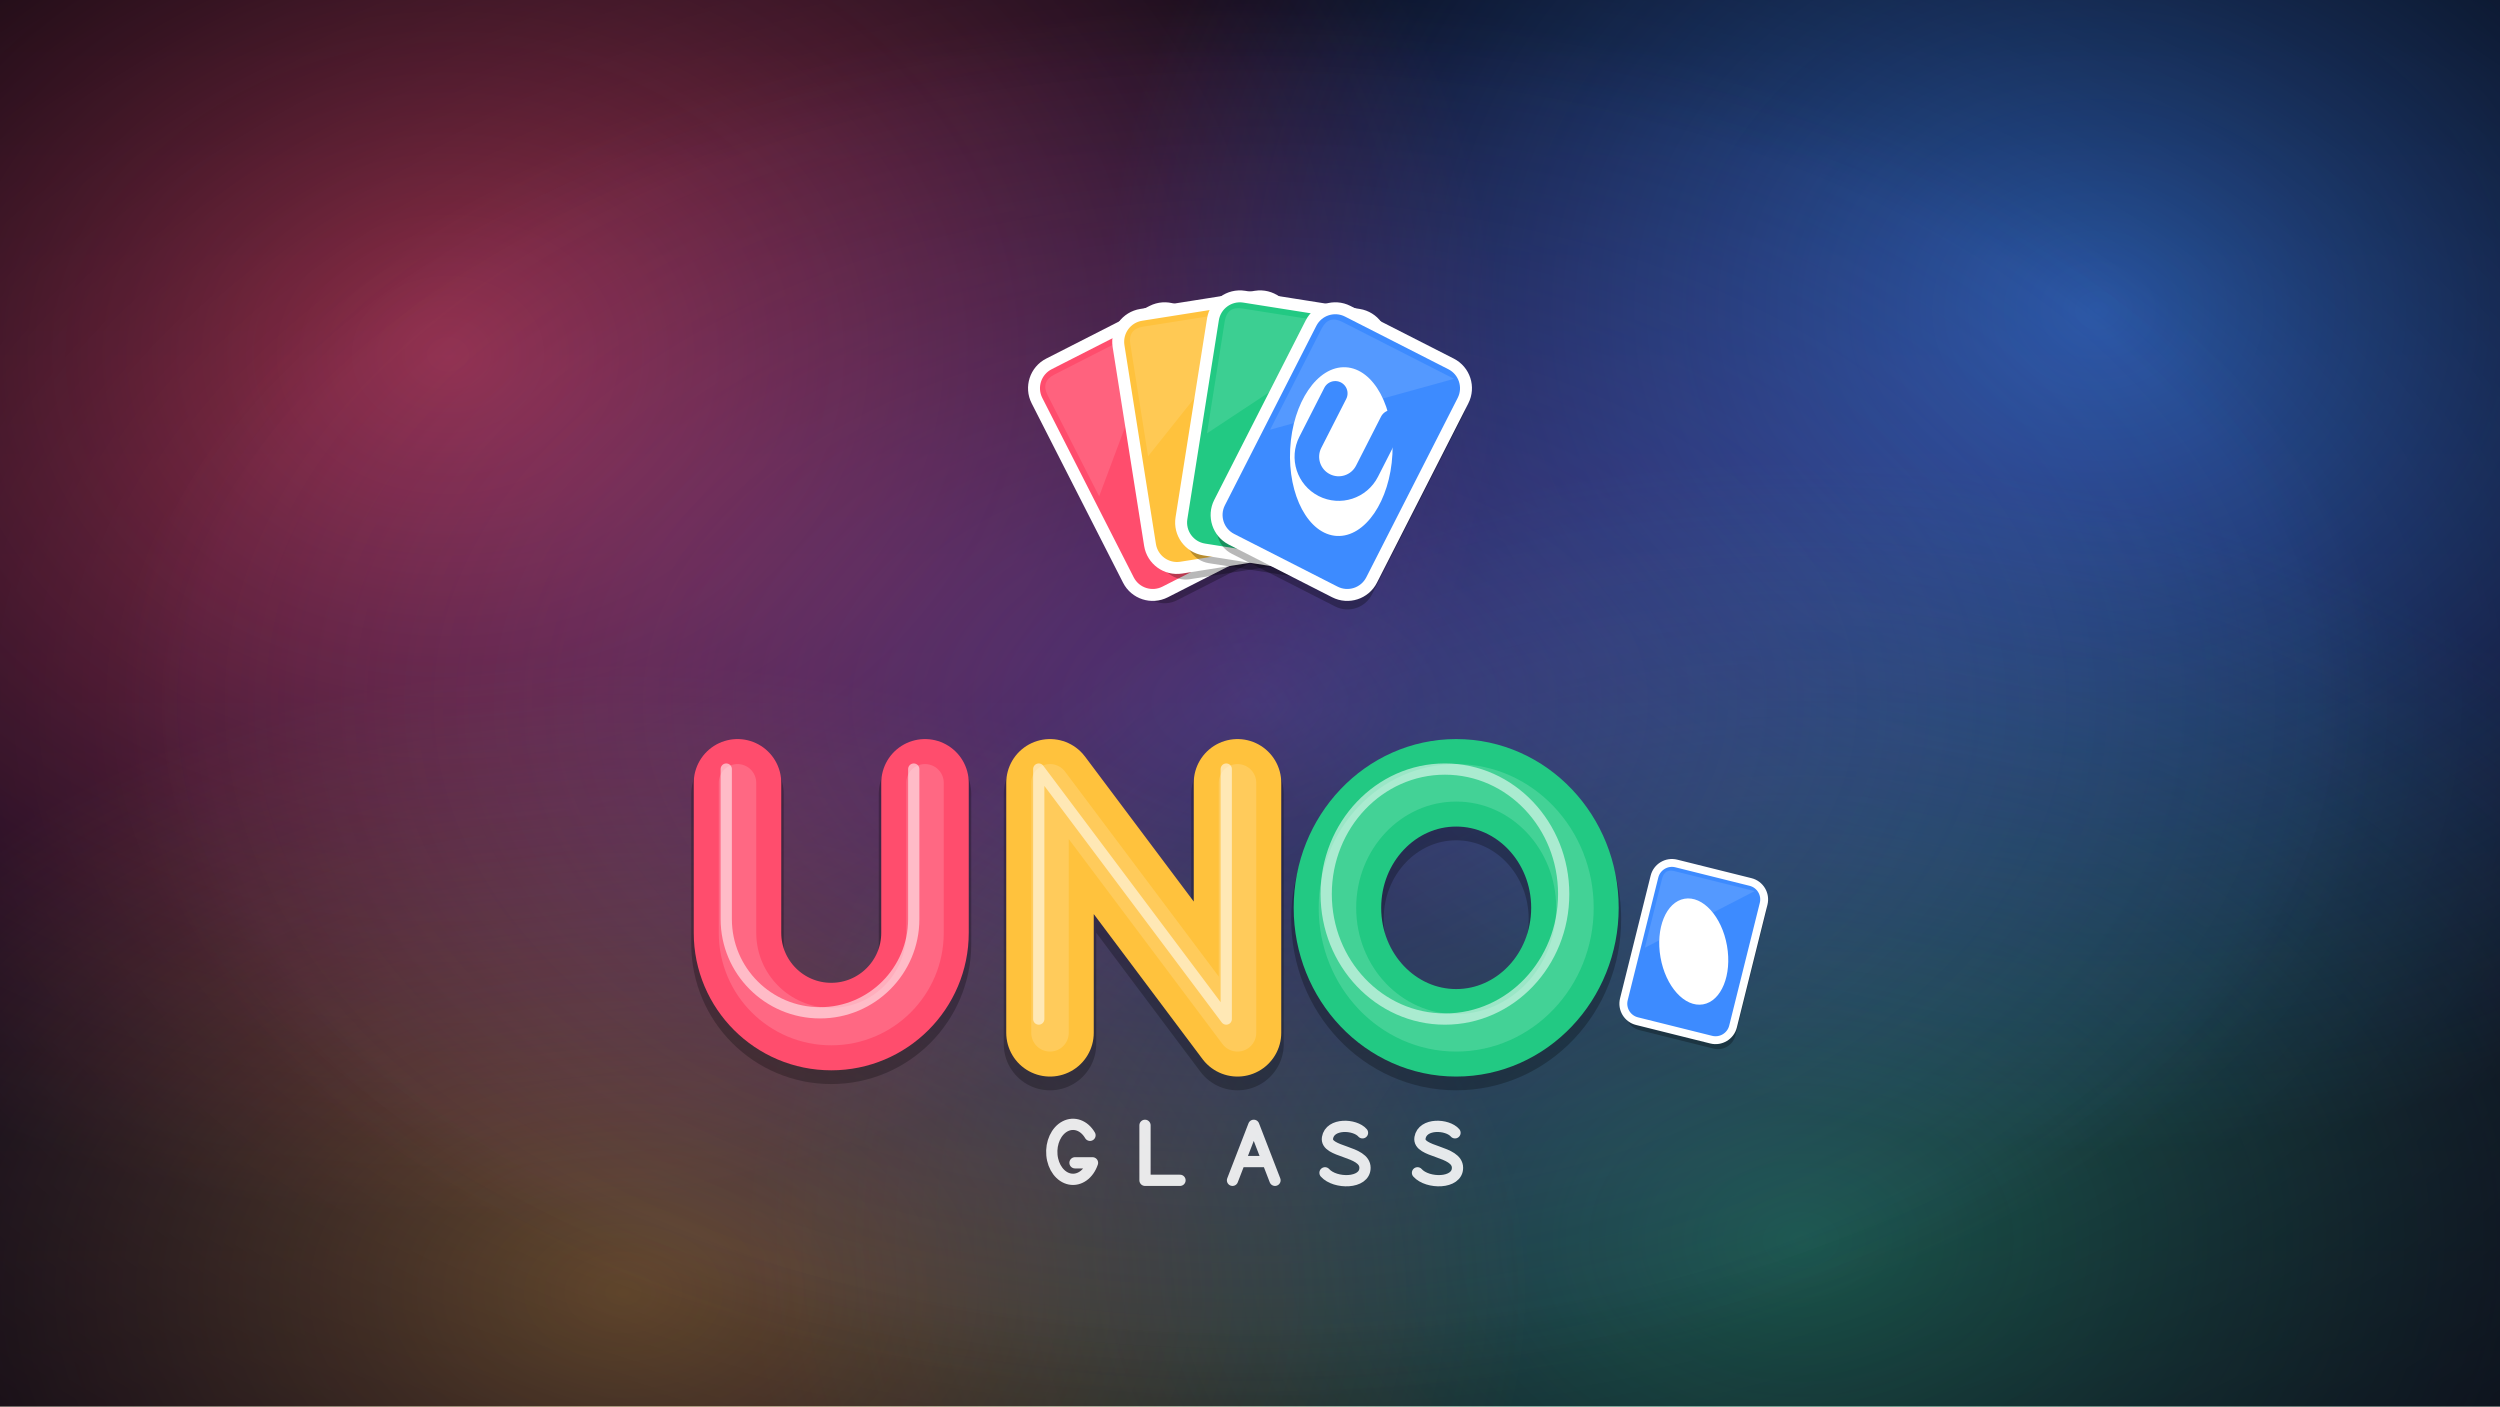
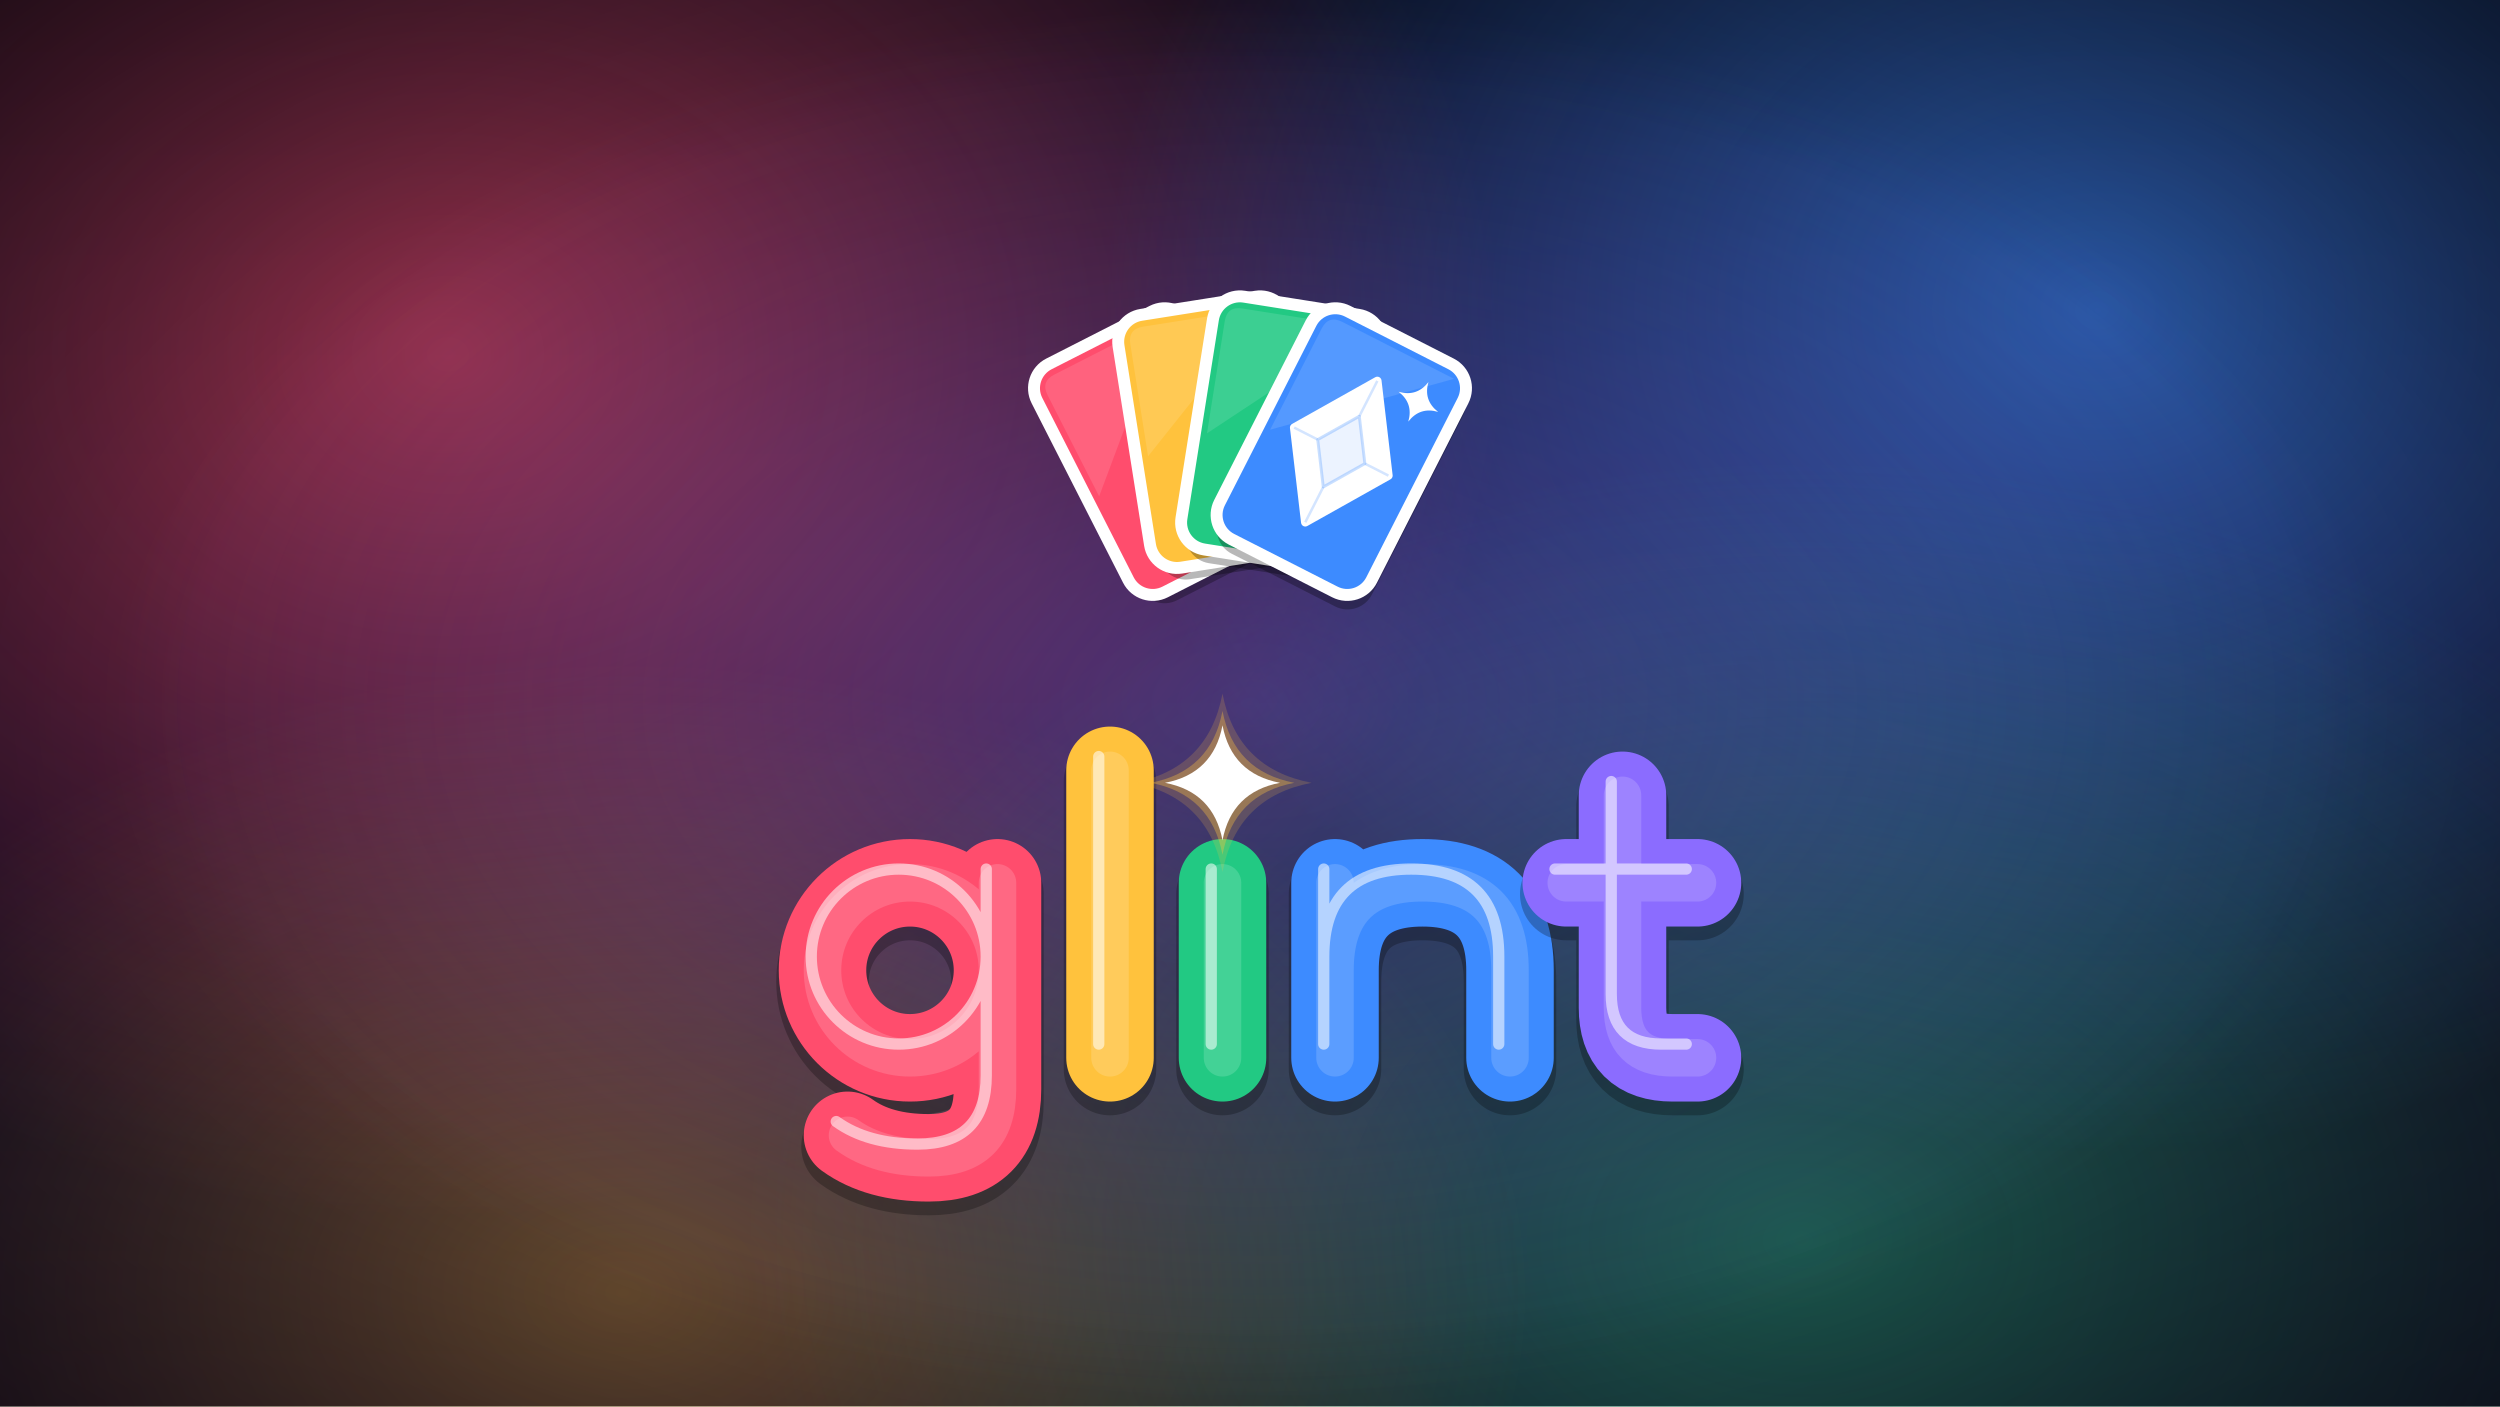
<svg xmlns="http://www.w3.org/2000/svg" width="1600" height="900" viewBox="0 0 1600 900">
  <defs>
    <linearGradient id="spbg" x1="0" y1="0" x2="0" y2="1">
      <stop offset="0" stop-color="#090A1A" />
      <stop offset="1" stop-color="#170B29" />
    </linearGradient>
    <radialGradient id="spr">
      <stop offset="0" stop-color="#FF4D6D" stop-opacity="0.55" />
      <stop offset="1" stop-color="#FF4D6D" stop-opacity="0" />
    </radialGradient>
    <radialGradient id="spb2">
      <stop offset="0" stop-color="#3D8BFF" stop-opacity="0.6" />
      <stop offset="1" stop-color="#3D8BFF" stop-opacity="0" />
    </radialGradient>
    <radialGradient id="spg">
      <stop offset="0" stop-color="#22C983" stop-opacity="0.4" />
      <stop offset="1" stop-color="#22C983" stop-opacity="0" />
    </radialGradient>
    <radialGradient id="spy">
      <stop offset="0" stop-color="#FFC23D" stop-opacity="0.35" />
      <stop offset="1" stop-color="#FFC23D" stop-opacity="0" />
    </radialGradient>
    <radialGradient id="spv">
      <stop offset="0" stop-color="#8B6CFF" stop-opacity="0.35" />
      <stop offset="1" stop-color="#8B6CFF" stop-opacity="0" />
    </radialGradient>
    <radialGradient id="spvig">
      <stop offset="0.55" stop-color="#000" stop-opacity="0" />
      <stop offset="1" stop-color="#000" stop-opacity="0.55" />
    </radialGradient>
  </defs>
  <rect width="1600" height="900" fill="url(#spbg)" />
  <ellipse cx="288.0" cy="225.0" rx="672.0" ry="558.0" fill="url(#spr)" />
  <ellipse cx="1344.0" cy="198.0" rx="640.0" ry="540.0" fill="url(#spb2)" />
  <ellipse cx="1152.0" cy="792.0" rx="672.0" ry="495" fill="url(#spg)" />
  <ellipse cx="400.0" cy="828.0" rx="576.0" ry="405.0" fill="url(#spy)" />
  <ellipse cx="800.0" cy="450.0" rx="720.0" ry="450.0" fill="url(#spv)" />
  <ellipse cx="800.0" cy="450.0" rx="1200.0" ry="720.0" fill="url(#spvig)" />
  <g transform="translate(800.0 275.0) scale(0.78) translate(-256 -238)">
    <g transform="rotate(-27 256 403.0)">
      <rect x="191.6" y="143.5" width="140.0" height="210.0" rx="22.4" fill="#000" fill-opacity="0.28" />
      <rect x="186.0" y="133.0" width="140.0" height="210.0" rx="22.4" fill="#FF4D6D" stroke="#FFFFFF" stroke-width="9.8" />
      <path d="M 195.8 155.4 Q 195.8 142.8 208.4 142.8 L 311.3 142.8 L 195.8 248.5 Z" fill="#FFFFFF" fill-opacity="0.12" />
    </g>
    <g transform="rotate(-9 256 403.0)">
      <rect x="191.6" y="143.5" width="140.0" height="210.0" rx="22.4" fill="#000" fill-opacity="0.28" />
      <rect x="186.0" y="133.0" width="140.0" height="210.0" rx="22.4" fill="#FFC23D" stroke="#FFFFFF" stroke-width="9.8" />
      <path d="M 195.8 155.4 Q 195.8 142.8 208.4 142.8 L 311.3 142.8 L 195.8 248.5 Z" fill="#FFFFFF" fill-opacity="0.12" />
    </g>
    <g transform="rotate(9 256 403.0)">
      <rect x="191.6" y="143.5" width="140.0" height="210.0" rx="22.4" fill="#000" fill-opacity="0.28" />
      <rect x="186.0" y="133.0" width="140.0" height="210.0" rx="22.4" fill="#22C983" stroke="#FFFFFF" stroke-width="9.8" />
      <path d="M 195.8 155.4 Q 195.8 142.8 208.4 142.8 L 311.3 142.8 L 195.8 248.5 Z" fill="#FFFFFF" fill-opacity="0.12" />
    </g>
    <g transform="rotate(27 256 403.0)">
      <rect x="191.6" y="143.5" width="140.0" height="210.0" rx="22.4" fill="#000" fill-opacity="0.28" />
      <rect x="186.0" y="133.0" width="140.0" height="210.0" rx="22.4" fill="#3D8BFF" stroke="#FFFFFF" stroke-width="9.8" />
      <path d="M 195.8 155.4 Q 195.8 142.8 208.4 142.8 L 311.3 142.8 L 195.8 248.5 Z" fill="#FFFFFF" fill-opacity="0.12" />
-       <ellipse cx="256.0" cy="238.0" rx="42.0" ry="69.3" transform="rotate(-24 256.0 238.0)" fill="#FFFFFF" />
-       <path d="M 229.898 197.661 V 242.746 A 26.102 26.102 0 0 0 282.102 242.746 V 197.661" fill="none" stroke="#3D8BFF" stroke-width="20.169" stroke-linecap="round" stroke-linejoin="round" />
+       <polygon points="256.0,172.9 299.4,238.0 256.0,303.1 212.6,238.0" fill="#FFFFFF" stroke="#FFFFFF" stroke-width="6.944" stroke-linejoin="round" />
+       <polygon points="256.0,205.45 277.7,238.0 256.0,270.55 234.3,238.0" fill="#3D8BFF" fill-opacity="0.10" stroke="#3D8BFF" stroke-opacity="0.28" stroke-width="2.43" stroke-linejoin="round" />
+       <line x1="256.0" y1="205.45" x2="256.0" y2="172.9" stroke="#3D8BFF" stroke-opacity="0.22" stroke-width="2.083" />
+       <line x1="277.7" y1="238.0" x2="299.4" y2="238.0" stroke="#3D8BFF" stroke-opacity="0.22" stroke-width="2.083" />
+       <line x1="256.0" y1="270.55" x2="256.0" y2="303.1" stroke="#3D8BFF" stroke-opacity="0.22" stroke-width="2.083" />
+       <line x1="234.3" y1="238.0" x2="212.6" y2="238.0" stroke="#3D8BFF" stroke-opacity="0.22" stroke-width="2.083" />
+       <polygon points="256.0,172.9 234.3,238.0 212.6,238.0" fill="#FFFFFF" fill-opacity="0.0" />
+       <path d="M 293.8 154.7 Q 296.712 169.988 312.0 172.9 Q 296.712 175.812 293.8 191.1 Q 290.888 175.812 275.6 172.9 Q 290.888 169.988 293.8 154.7 Z" fill="#FFFFFF" />
    </g>
  </g>
  <g transform="translate(408.0 445.0) scale(0.8)">
-     <path d="M 80 70 V 190 A 75 75 0 0 0 230 190 V 70" fill="none" stroke="#000" stroke-opacity="0.25" stroke-width="74" stroke-linecap="round" stroke-linejoin="round" transform="translate(0 9)" />
-     <path d="M 80 70 V 190 A 75 75 0 0 0 230 190 V 70" fill="none" stroke="#FF4D6D" stroke-width="70" stroke-linecap="round" stroke-linejoin="round" />
-     <path d="M 80 70 V 190 A 75 75 0 0 0 230 190 V 70" fill="none" stroke="#FF7E95" stroke-opacity="0.55" stroke-width="30" stroke-linecap="round" stroke-linejoin="round" />
-     <path d="M 80 70 V 190 A 75 75 0 0 0 230 190 V 70" fill="none" stroke="#FFFFFF" stroke-opacity="0.55" stroke-width="9" stroke-linecap="round" stroke-linejoin="round" transform="translate(-9 -11)" />
-     <path d="M 330 270 V 70 L 480 270 V 70" fill="none" stroke="#000" stroke-opacity="0.25" stroke-width="74" stroke-linecap="round" stroke-linejoin="round" transform="translate(0 9)" />
-     <path d="M 330 270 V 70 L 480 270 V 70" fill="none" stroke="#FFC23D" stroke-width="70" stroke-linecap="round" stroke-linejoin="round" />
-     <path d="M 330 270 V 70 L 480 270 V 70" fill="none" stroke="#FFD373" stroke-opacity="0.55" stroke-width="30" stroke-linecap="round" stroke-linejoin="round" />
-     <path d="M 330 270 V 70 L 480 270 V 70" fill="none" stroke="#FFFFFF" stroke-opacity="0.55" stroke-width="9" stroke-linecap="round" stroke-linejoin="round" transform="translate(-9 -11)" />
-     <path d="M 655 70 A 95 100 0 1 1 654.9 70 Z" fill="none" stroke="#000" stroke-opacity="0.25" stroke-width="74" stroke-linecap="round" stroke-linejoin="round" transform="translate(0 9)" />
-     <path d="M 655 70 A 95 100 0 1 1 654.9 70 Z" fill="none" stroke="#22C983" stroke-width="70" stroke-linecap="round" stroke-linejoin="round" />
-     <path d="M 655 70 A 95 100 0 1 1 654.9 70 Z" fill="none" stroke="#5FD8A5" stroke-opacity="0.55" stroke-width="30" stroke-linecap="round" stroke-linejoin="round" />
-     <path d="M 655 70 A 95 100 0 1 1 654.9 70 Z" fill="none" stroke="#FFFFFF" stroke-opacity="0.55" stroke-width="9" stroke-linecap="round" stroke-linejoin="round" transform="translate(-9 -11)" />
-     <g transform="rotate(14 845 205)">
-       <rect x="803.6" y="146.5" width="90" height="130" rx="14.4" fill="#000" fill-opacity="0.28" />
-       <rect x="800" y="140" width="90" height="130" rx="14.4" fill="#3D8BFF" stroke="#FFFFFF" stroke-width="6.3" />
-       <path d="M 806.3 154.4 Q 806.3 146.3 814.4 146.3 L 880.55 146.3 L 806.3 211.5 Z" fill="#FFFFFF" fill-opacity="0.12" />
-       <ellipse cx="845.0" cy="205.0" rx="27.0" ry="42.9" transform="rotate(-24 845.0 205.0)" fill="#FFFFFF" />
+     <g transform="translate(18 0)">
+       <path d="M 130 220 A 70 70 0 1 0 270 220 A 70 70 0 1 0 130 220 Z M 270 150 V 315 Q 270 370 215 370 Q 175 370 150 352" fill="none" stroke="#000" stroke-opacity="0.25" stroke-width="74" stroke-linecap="round" stroke-linejoin="round" transform="translate(0 9)" />
+       <path d="M 130 220 A 70 70 0 1 0 270 220 A 70 70 0 1 0 130 220 Z M 270 150 V 315 Q 270 370 215 370 Q 175 370 150 352" fill="none" stroke="#FF4D6D" stroke-width="70" stroke-linecap="round" stroke-linejoin="round" />
+       <path d="M 130 220 A 70 70 0 1 0 270 220 A 70 70 0 1 0 130 220 Z M 270 150 V 315 Q 270 370 215 370 Q 175 370 150 352" fill="none" stroke="#FF7E95" stroke-opacity="0.55" stroke-width="30" stroke-linecap="round" stroke-linejoin="round" />
+       <path d="M 130 220 A 70 70 0 1 0 270 220 A 70 70 0 1 0 130 220 Z M 270 150 V 315 Q 270 370 215 370 Q 175 370 150 352" fill="none" stroke="#FFFFFF" stroke-opacity="0.55" stroke-width="9" stroke-linecap="round" stroke-linejoin="round" transform="translate(-9 -11)" />
+       <path d="M 360 60 V 290" fill="none" stroke="#000" stroke-opacity="0.25" stroke-width="74" stroke-linecap="round" stroke-linejoin="round" transform="translate(0 9)" />
+       <path d="M 360 60 V 290" fill="none" stroke="#FFC23D" stroke-width="70" stroke-linecap="round" stroke-linejoin="round" />
+       <path d="M 360 60 V 290" fill="none" stroke="#FFD373" stroke-opacity="0.55" stroke-width="30" stroke-linecap="round" stroke-linejoin="round" />
+       <path d="M 360 60 V 290" fill="none" stroke="#FFFFFF" stroke-opacity="0.55" stroke-width="9" stroke-linecap="round" stroke-linejoin="round" transform="translate(-9 -11)" />
+       <path d="M 450 150 V 290" fill="none" stroke="#000" stroke-opacity="0.25" stroke-width="74" stroke-linecap="round" stroke-linejoin="round" transform="translate(0 9)" />
+       <path d="M 450 150 V 290" fill="none" stroke="#22C983" stroke-width="70" stroke-linecap="round" stroke-linejoin="round" />
+       <path d="M 450 150 V 290" fill="none" stroke="#5FD8A5" stroke-opacity="0.55" stroke-width="30" stroke-linecap="round" stroke-linejoin="round" />
+       <path d="M 450 150 V 290" fill="none" stroke="#FFFFFF" stroke-opacity="0.55" stroke-width="9" stroke-linecap="round" stroke-linejoin="round" transform="translate(-9 -11)" />
+       <path d="M 540 290 V 150 M 540 220 Q 540 150 610 150 Q 680 150 680 220 V 290" fill="none" stroke="#000" stroke-opacity="0.25" stroke-width="74" stroke-linecap="round" stroke-linejoin="round" transform="translate(0 9)" />
+       <path d="M 540 290 V 150 M 540 220 Q 540 150 610 150 Q 680 150 680 220 V 290" fill="none" stroke="#3D8BFF" stroke-width="70" stroke-linecap="round" stroke-linejoin="round" />
+       <path d="M 540 290 V 150 M 540 220 Q 540 150 610 150 Q 680 150 680 220 V 290" fill="none" stroke="#73ABFF" stroke-opacity="0.55" stroke-width="30" stroke-linecap="round" stroke-linejoin="round" />
+       <path d="M 540 290 V 150 M 540 220 Q 540 150 610 150 Q 680 150 680 220 V 290" fill="none" stroke="#FFFFFF" stroke-opacity="0.55" stroke-width="9" stroke-linecap="round" stroke-linejoin="round" transform="translate(-9 -11)" />
+       <path d="M 770 80 V 250 Q 770 290 810 290 H 830 M 725 150 H 830" fill="none" stroke="#000" stroke-opacity="0.25" stroke-width="74" stroke-linecap="round" stroke-linejoin="round" transform="translate(0 9)" />
+       <path d="M 770 80 V 250 Q 770 290 810 290 H 830 M 725 150 H 830" fill="none" stroke="#8B6CFF" stroke-width="70" stroke-linecap="round" stroke-linejoin="round" />
+       <path d="M 770 80 V 250 Q 770 290 810 290 H 830 M 725 150 H 830" fill="none" stroke="#AB95FF" stroke-opacity="0.55" stroke-width="30" stroke-linecap="round" stroke-linejoin="round" />
+       <path d="M 770 80 V 250 Q 770 290 810 290 H 830 M 725 150 H 830" fill="none" stroke="#FFFFFF" stroke-opacity="0.55" stroke-width="9" stroke-linecap="round" stroke-linejoin="round" transform="translate(-9 -11)" />
+       <path d="M 450 -1.3 Q 461.408 58.592 521.3 70 Q 461.408 81.408 450 141.3 Q 438.592 81.408 378.7 70 Q 438.592 58.592 450 -1.3 Z" fill="#FFC23D" fill-opacity="0.18" />
+       <path d="M 450 12.5 Q 459.2 60.8 507.5 70 Q 459.2 79.2 450 127.5 Q 440.8 79.2 392.5 70 Q 440.8 60.8 450 12.5 Z" fill="#FFC23D" fill-opacity="0.35" />
+       <path d="M 450 24 Q 457.36 62.64 496 70 Q 457.36 77.36 450 116 Q 442.64 77.36 404 70 Q 442.64 62.64 450 24 Z" fill="#FFFFFF" />
    </g>
-     <path d="M 332 318 A 17 22 0 1 0 334 340 H 320" transform="translate(30 34)" fill="none" stroke="#FFFFFF" stroke-opacity="0.88" stroke-width="9" stroke-linecap="round" stroke-linejoin="round" />
-     <path d="M 376 310 V 354 H 404" transform="translate(30 34)" fill="none" stroke="#FFFFFF" stroke-opacity="0.88" stroke-width="9" stroke-linecap="round" stroke-linejoin="round" />
-     <path d="M 446 354 L 463 310 L 480 354 M 453 339 H 473" transform="translate(30 34)" fill="none" stroke="#FFFFFF" stroke-opacity="0.88" stroke-width="9" stroke-linecap="round" stroke-linejoin="round" />
-     <path d="M 550 316 C 544 309 524 308 522 320 C 520 332 552 330 552 344 C 552 357 528 357 520 348" transform="translate(30 34)" fill="none" stroke="#FFFFFF" stroke-opacity="0.88" stroke-width="9" stroke-linecap="round" stroke-linejoin="round" />
-     <path d="M 624 316 C 618 309 598 308 596 320 C 594 332 626 330 626 344 C 626 357 602 357 594 348" transform="translate(30 34)" fill="none" stroke="#FFFFFF" stroke-opacity="0.88" stroke-width="9" stroke-linecap="round" stroke-linejoin="round" />
  </g>
</svg>
